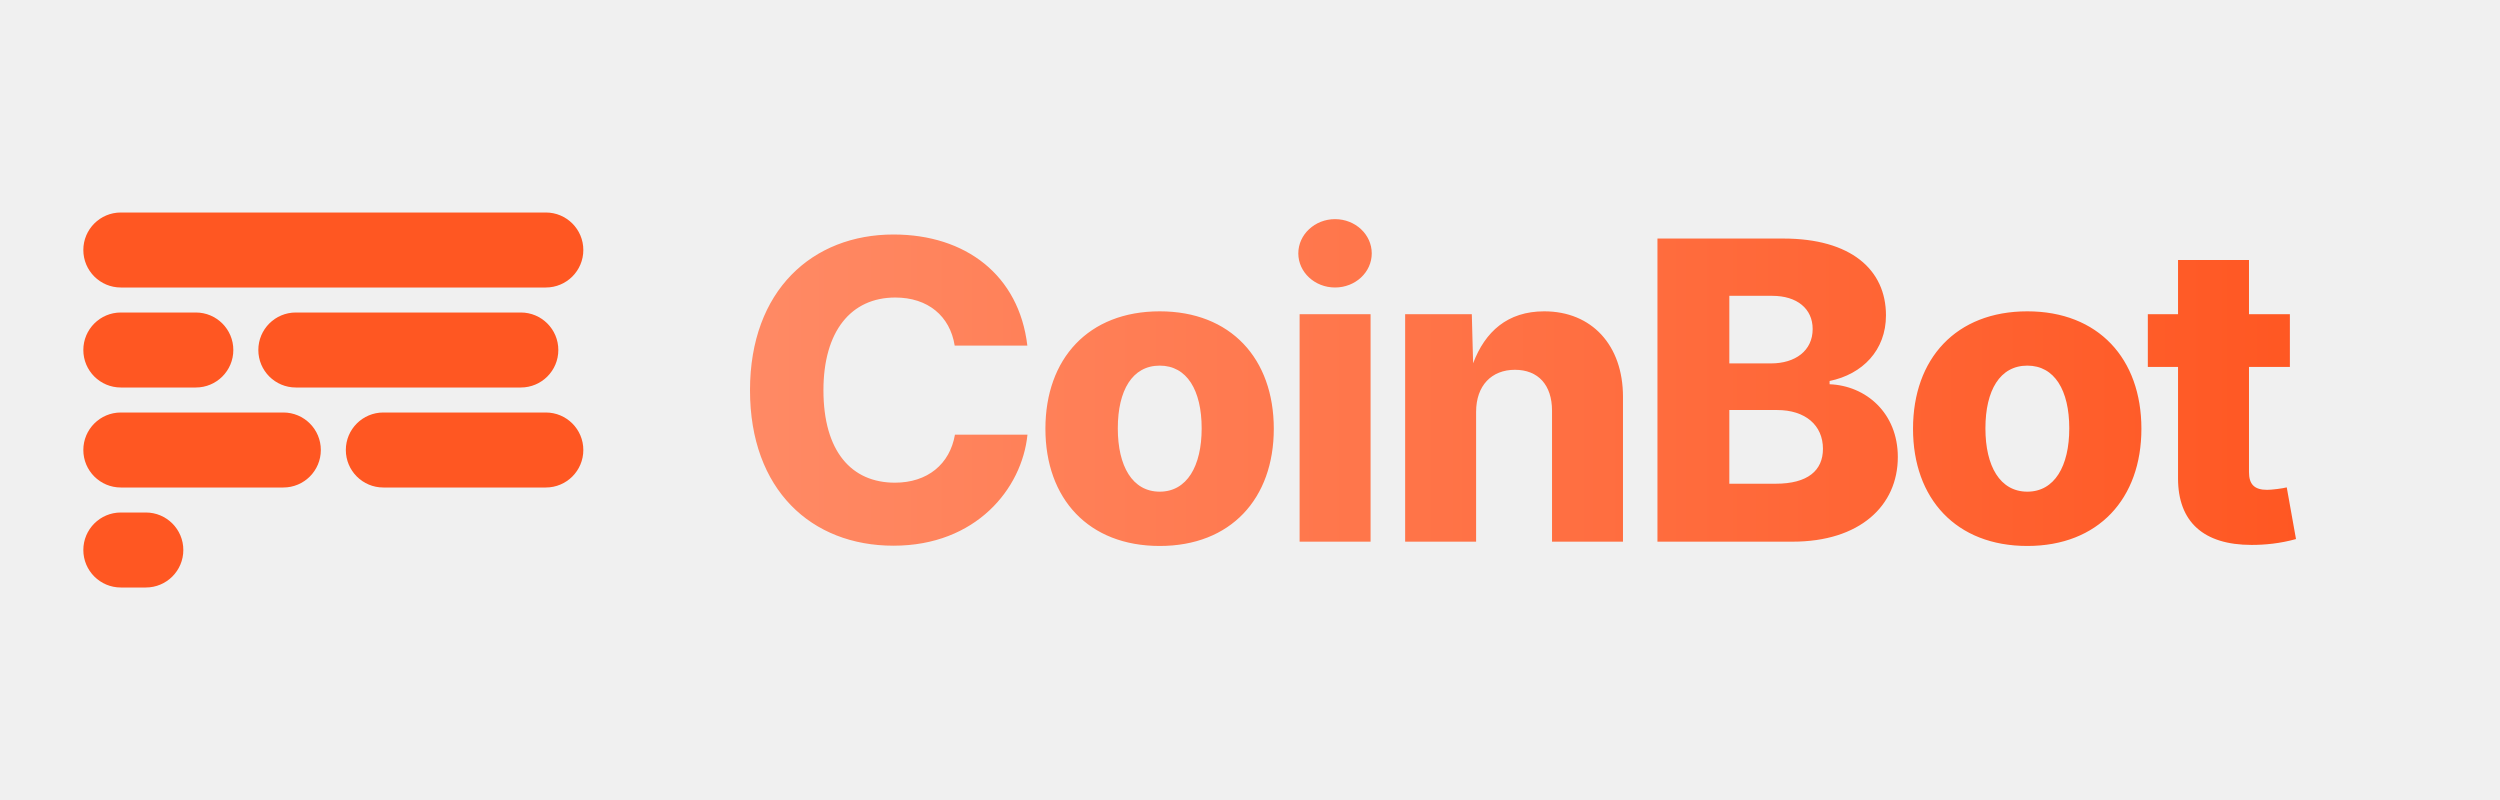
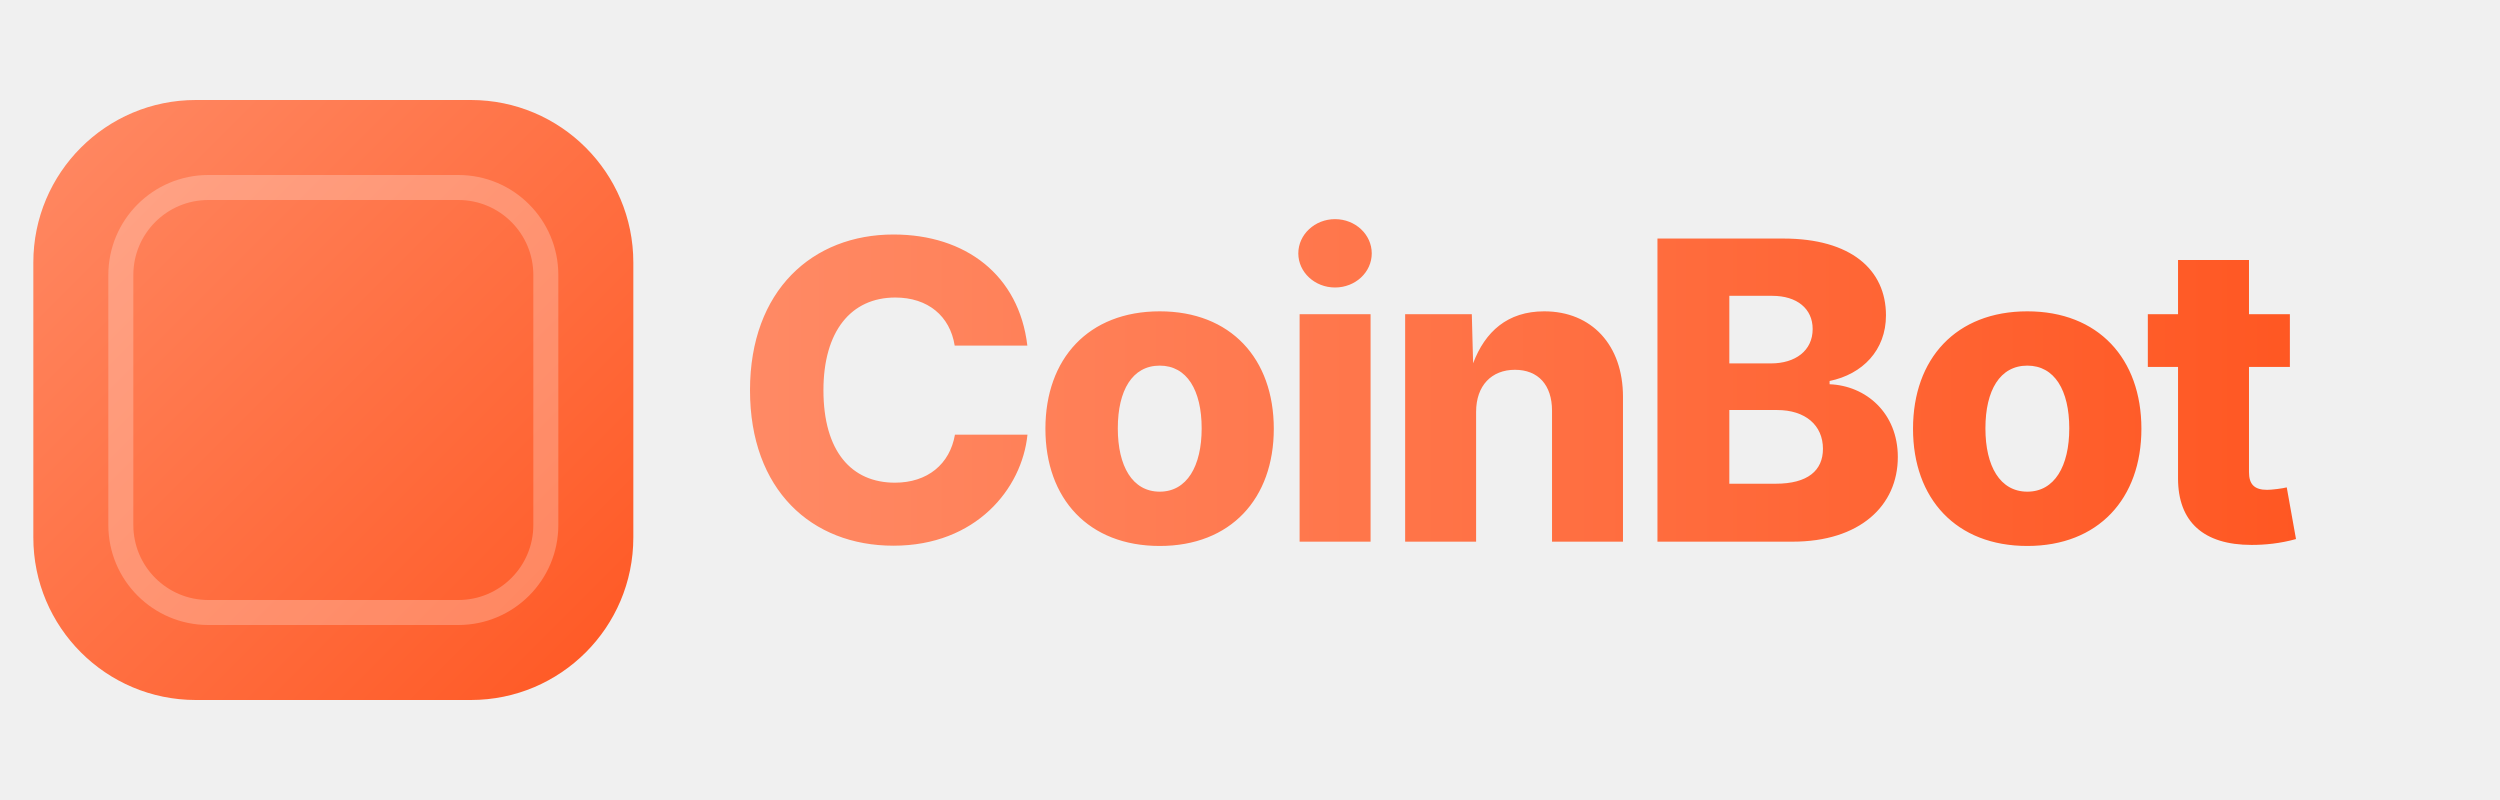
<svg xmlns="http://www.w3.org/2000/svg" viewBox="0 0 300 96" width="300" height="96" fill="none" role="img" aria-label="CoinBot">
  <defs>
    <linearGradient id="cbw" x1="0" y1="0" x2="1" y2="0">
      <stop offset="0" stop-color="#ff8a65" />
      <stop offset="1" stop-color="#ff5722" />
    </linearGradient>
+     <linearGradient id="cbm" x1="4" y1="12" x2="76" y2="84" gradientUnits="userSpaceOnUse">
+       <stop offset="0" stop-color="#ff8a65" />
+       <stop offset="1" stop-color="#ff5722" />
+     </linearGradient>
  </defs>
-   <g transform="translate(4,12) scale(1.5)" fill="#ff5722">
-     <rect x="4" y="9" width="40" height="6" rx="3" />
-     <rect x="4" y="17" width="12" height="6" rx="3" />
-     <rect x="18" y="17" width="24" height="6" rx="3" />
-     <rect x="4" y="25" width="19" height="6" rx="3" />
-     <rect x="25" y="25" width="19" height="6" rx="3" />
-     <rect x="4" y="33" width="8" height="6" rx="3" />
-   </g>
+   <rect x="4" y="12" width="72" height="72" rx="19.5" fill="url(#cbm)" />
+   <rect x="14.5" y="22.5" width="51" height="51" rx="10.5" stroke="#fff" stroke-opacity="0.25" stroke-width="3" />
  <text x="88" y="65" font-family="'Inter','Segoe UI',system-ui,-apple-system,Arial,sans-serif" font-size="50" font-weight="800" letter-spacing="-1.5" fill="url(#cbw)">CoinBot</text>
</svg>
